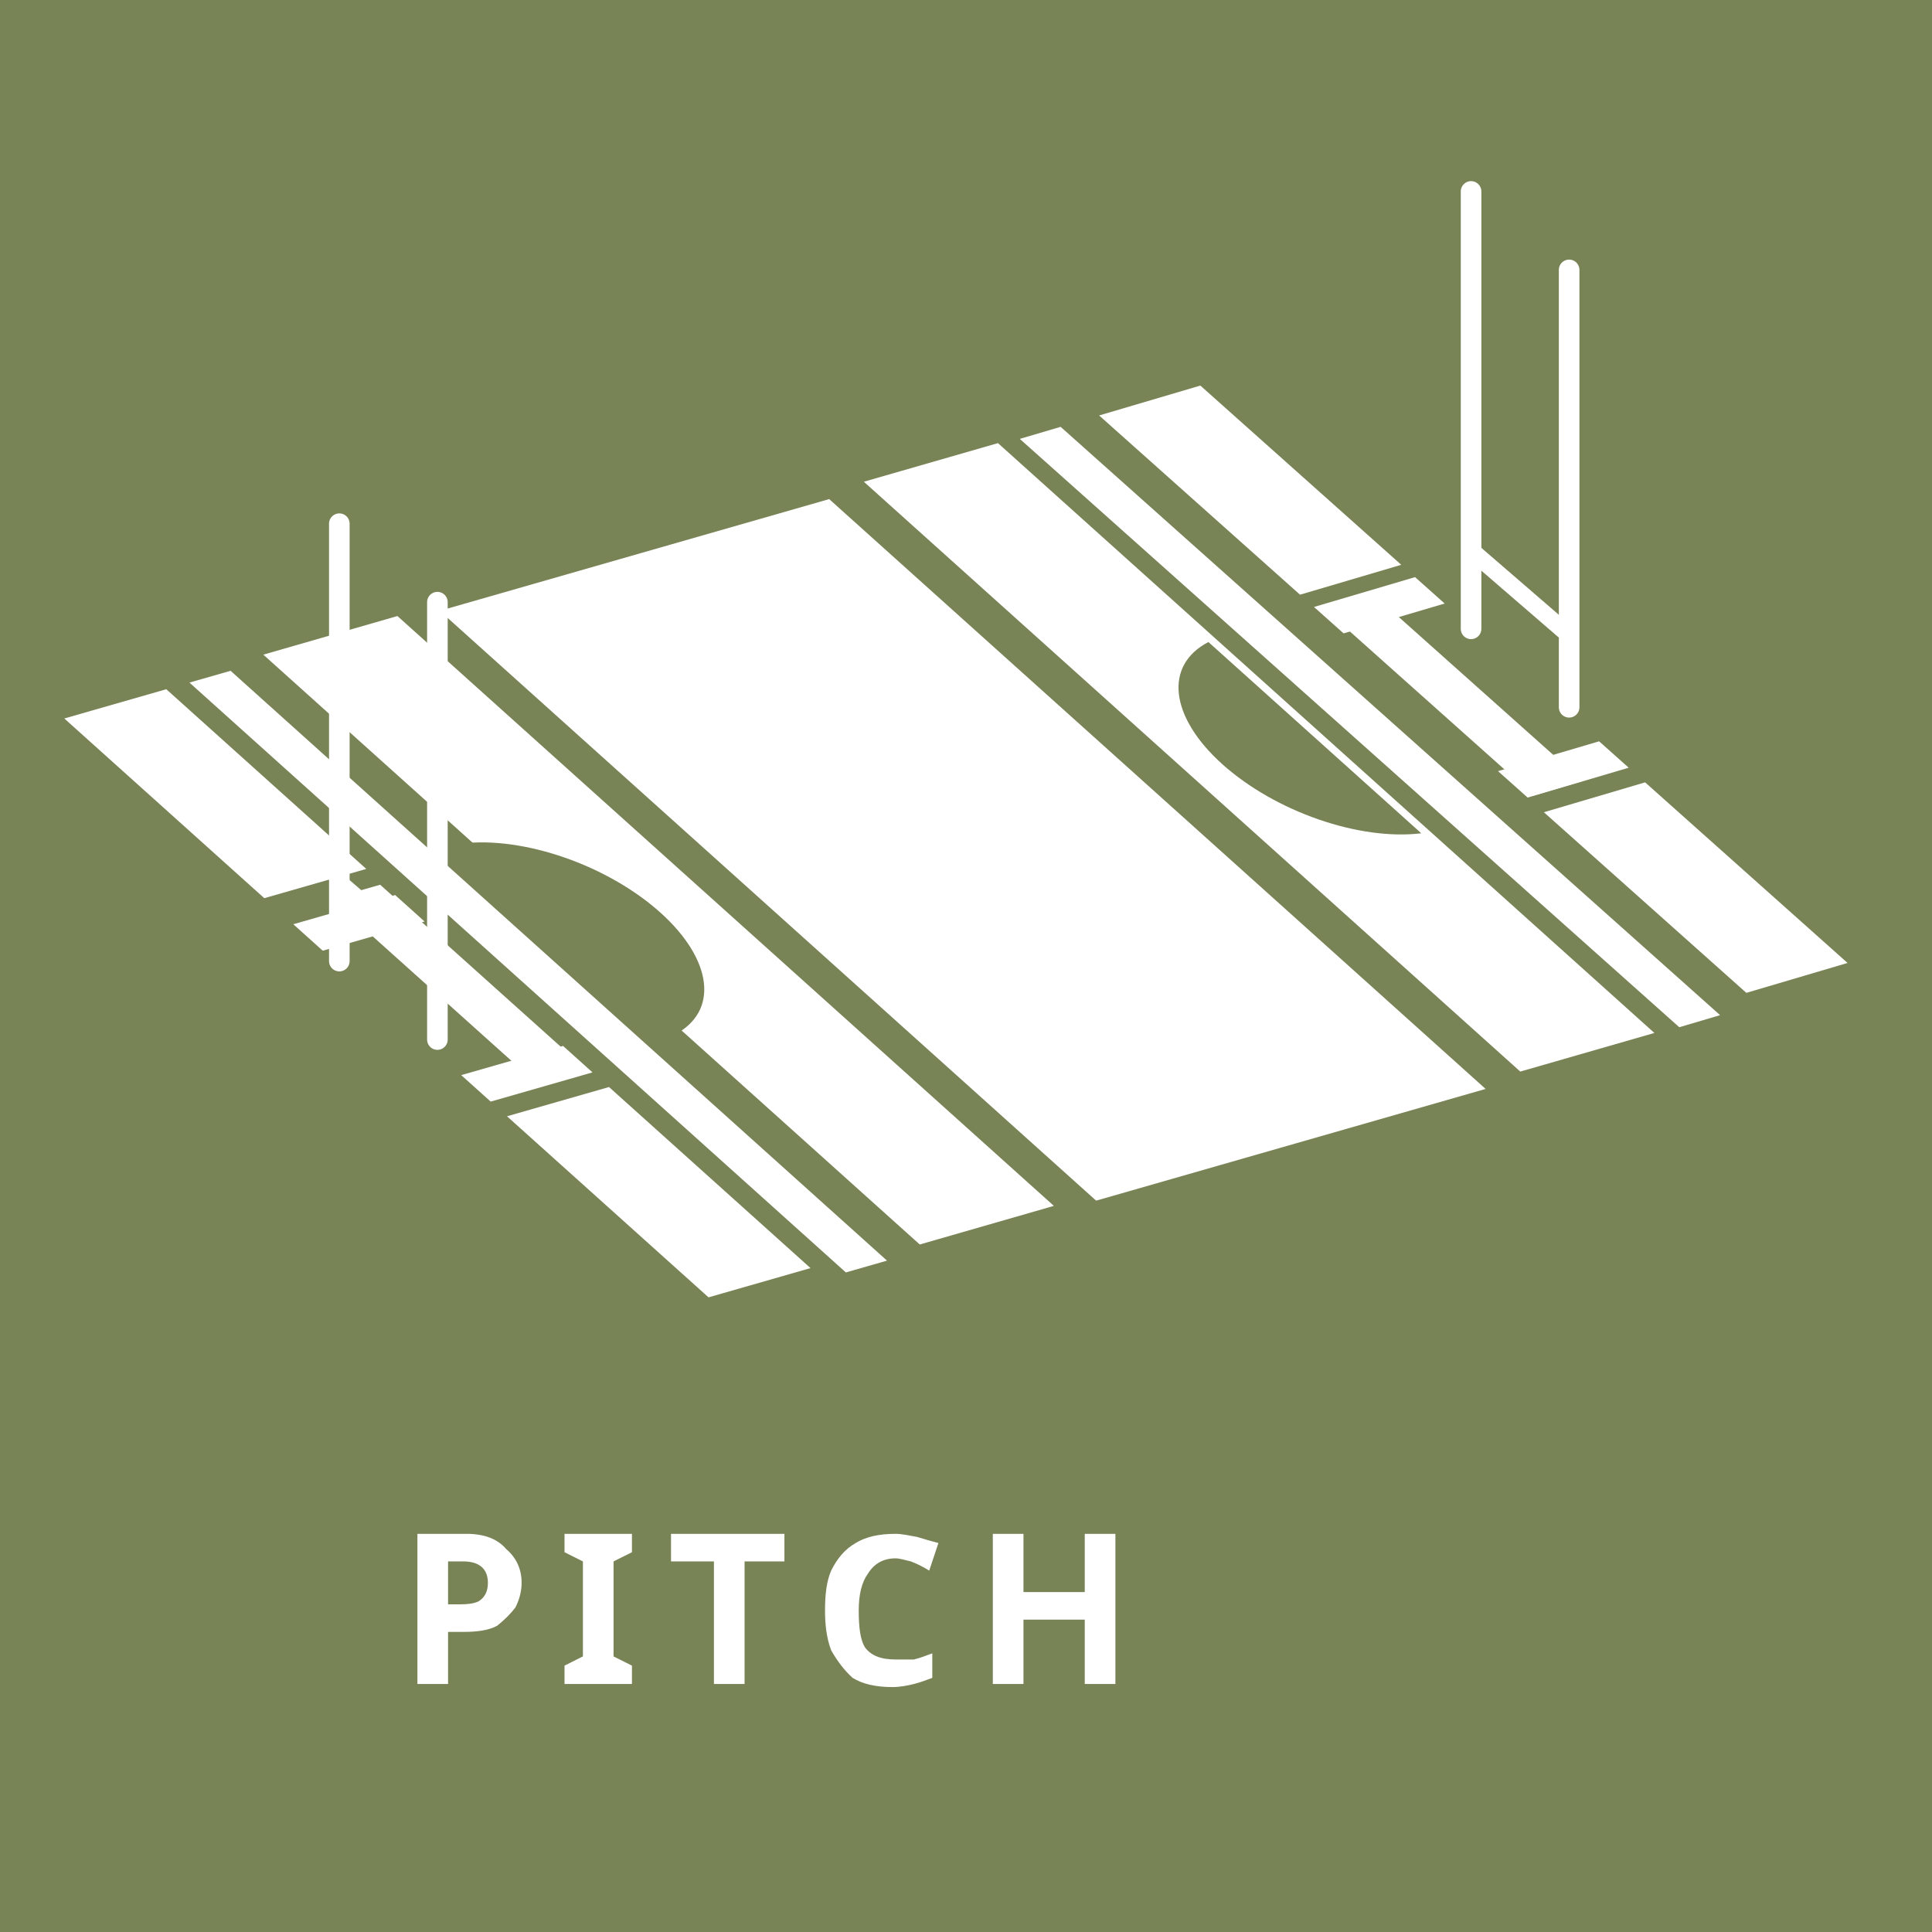
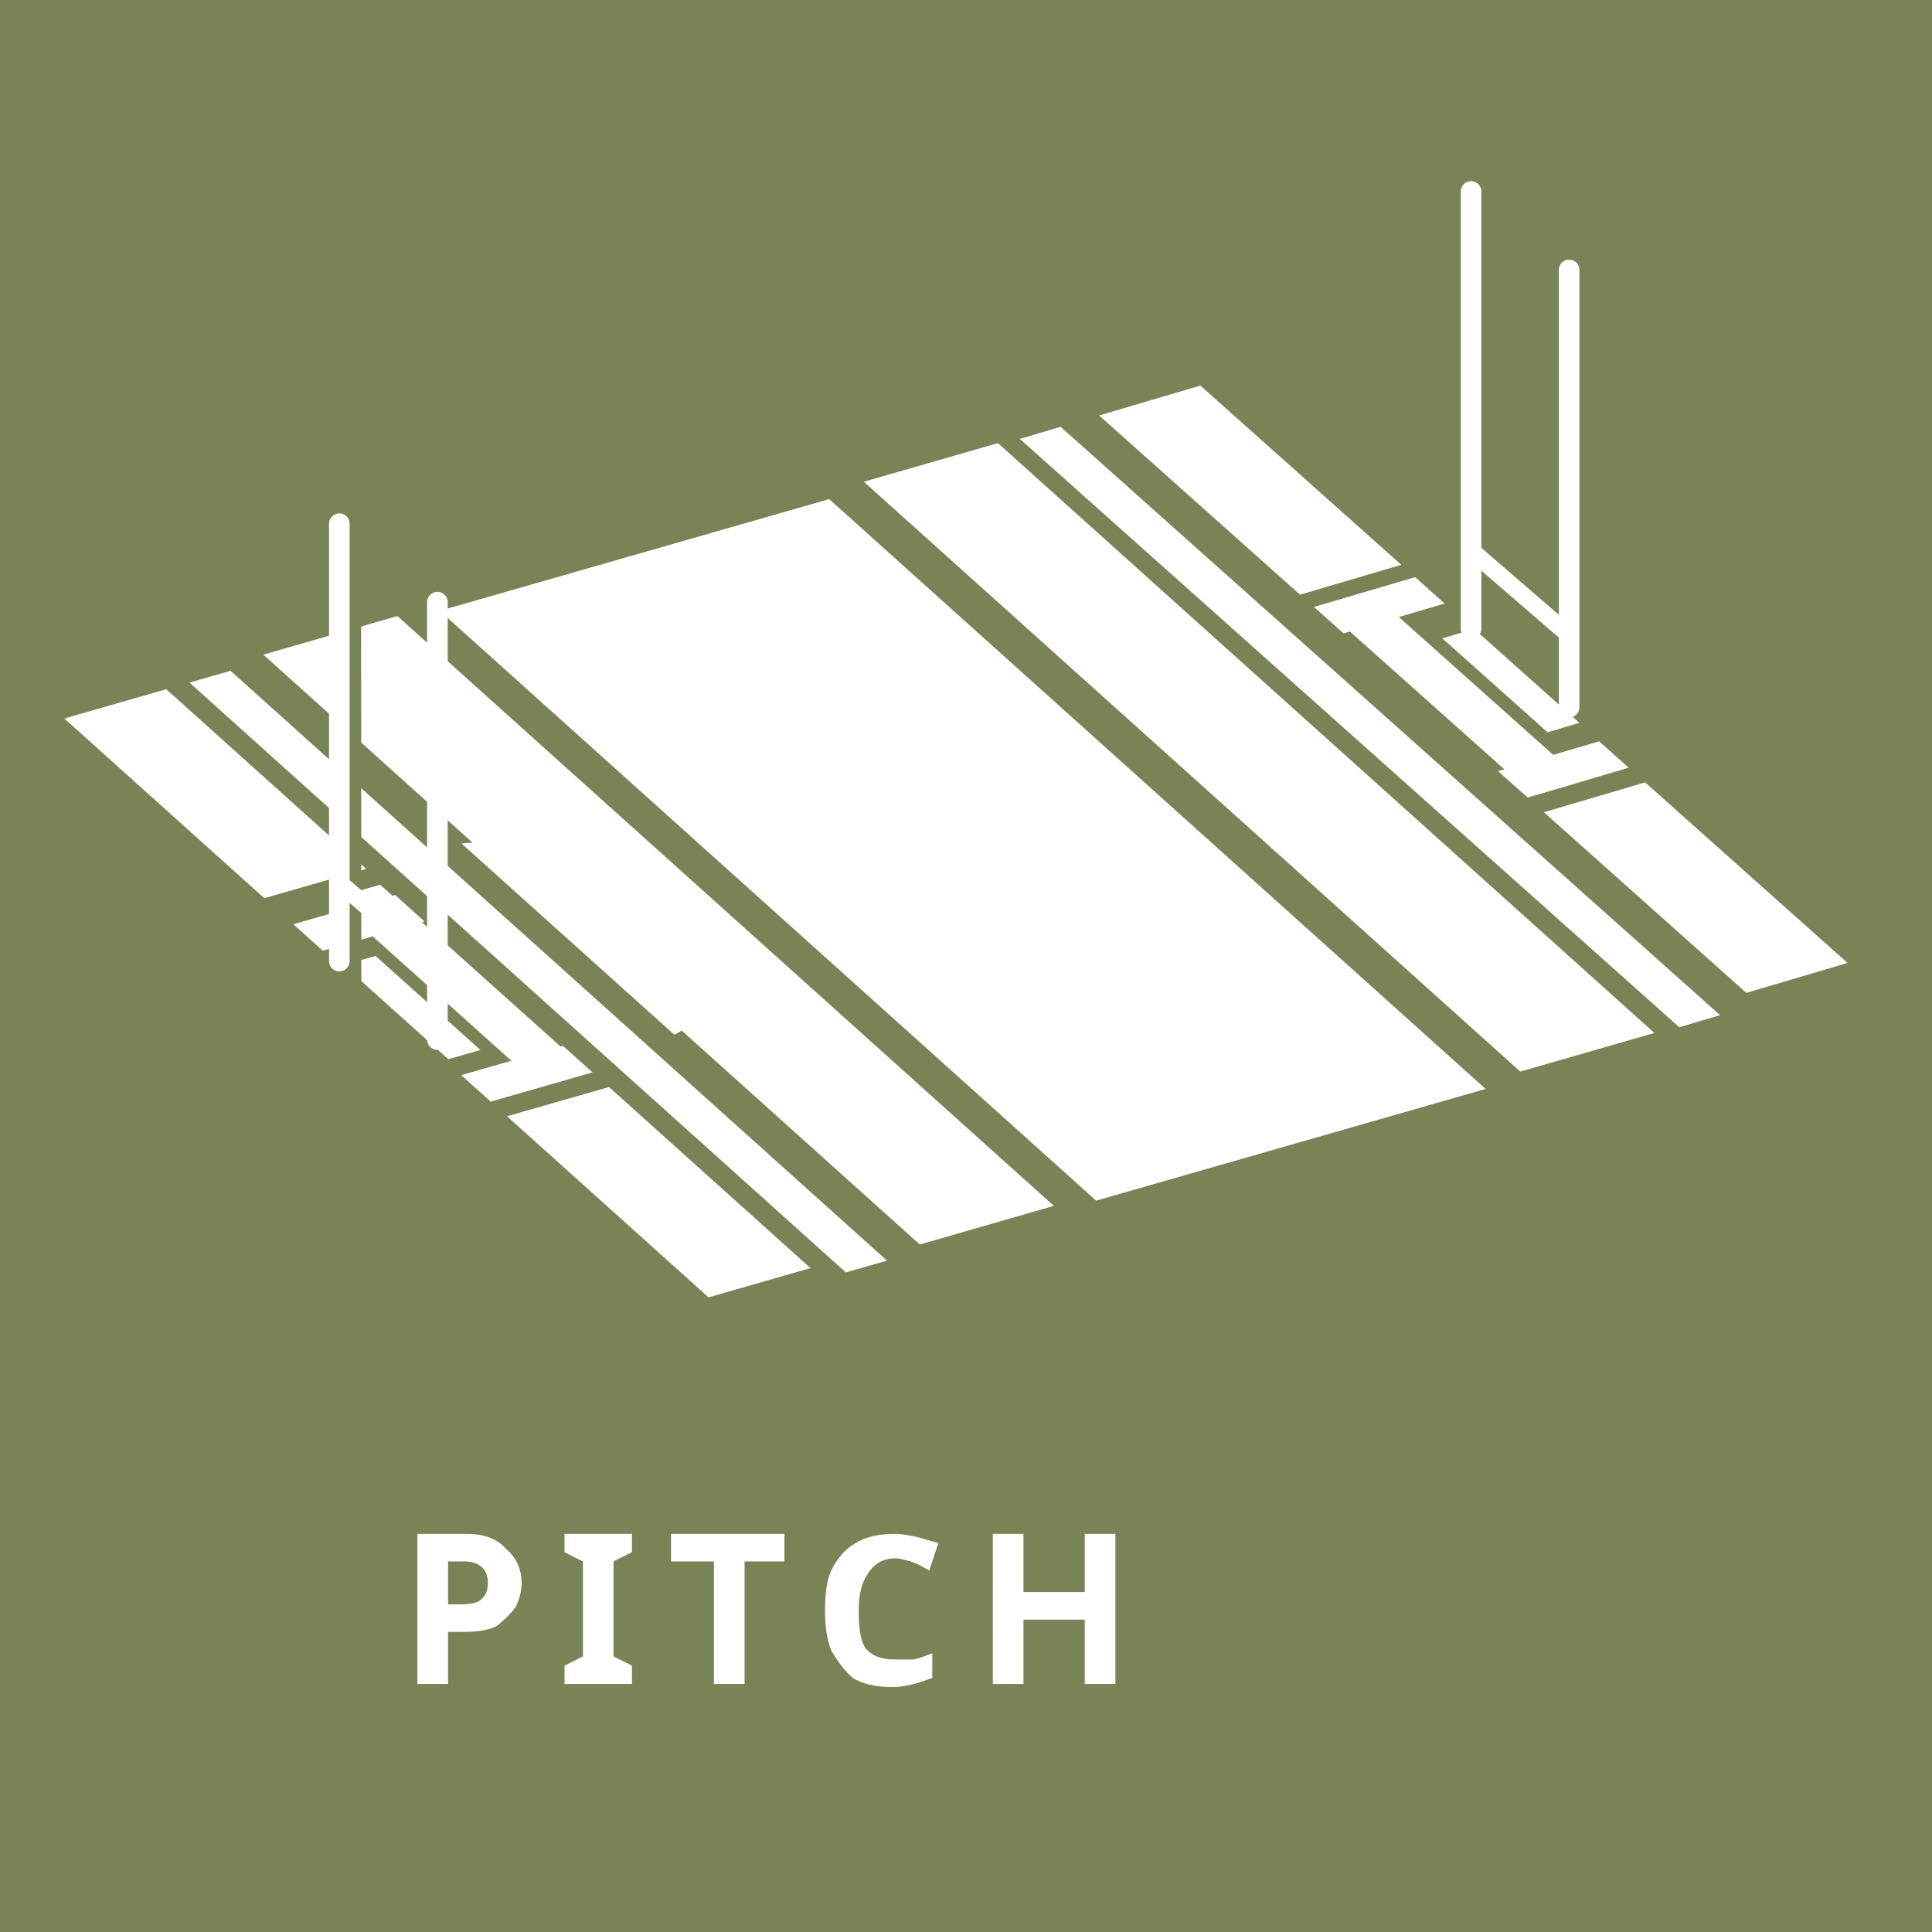
<svg xmlns="http://www.w3.org/2000/svg" version="1.1" viewBox="40.1 10.2 9.85 9.85">
  <rect id="icon-pitch-clickable" x="39.115" y="9.215" width="11.82" height="11.82" fill="#788356" fill-opacity="1" stroke-dasharray="0.045, 0.181" stroke-miterlimit="4.1" stroke-width=".028" style="mix-blend-mode:normal" class="bg-item bg" />
  <g id="txt-pitch" transform="translate(9.15 8.02)" stroke-linecap="round" stroke-miterlimit="4.1">
    <text x="35.804" y="10.764" fill="white" font-family="'Devanagari Sangam MN'" font-size="1.06px" font-weight="bold" letter-spacing=".147px" stroke-width=".285" text-align="center" text-anchor="middle" word-spacing=".008px" style="line-height:1.2;mix-blend-mode:normal" xml:space="preserve" fill-opacity="1" class="fg">
      <tspan x="35.839" y="10.764" fill="white" font-size="1.06px" stroke-width=".285" fill-opacity="1" class="fg">PITCH</tspan>
    </text>
    <g transform="matrix(.771 0 0 .771 1.17 .994)" stroke="white" stroke-width=".8" stroke-opacity="1" fill-opacity="0" class="fg" />
  </g>
-   <g>
-     <g id="icon-pitch-graphics" transform="matrix(.953 -.064 .576 .733 -5.89 7.22)" fill="white" fill-opacity="1" class="fg">
-       <rect transform="matrix(.974 -.227 .228 .974 0 0)" x="39.4" y="21.6" width="2.49" height="4.3" />
-       <rect transform="matrix(-.974 .228 .228 .974 0 0)" x="-43" y="21.6" width=".858" height="4.3" />
-       <rect transform="matrix(.974 -.227 .228 .974 0 0)" x="37" y="23.1" width=".651" height=".193" />
-       <rect transform="matrix(.974 -.226 .229 .973 0 0)" x="37.3" y="23" width=".315" height="1.31" />
-       <rect transform="matrix(.974 -.227 .228 .974 0 0)" x="37.8" y="21.6" width=".263" height="4.3" />
-       <rect transform="matrix(.974 -.228 .228 .974 0 0)" x="38.3" y="21.6" width=".858" height="4.3" />
-       <rect transform="matrix(.974 -.227 .228 .974 0 0)" x="37" y="21.6" width=".652" height="1.31" />
-       <rect transform="matrix(.974 -.227 .228 .974 0 0)" x="37" y="24.5" width=".652" height="1.32" />
-       <rect transform="matrix(.974 -.227 .228 .974 0 0)" x="37" y="24.2" width=".651" height=".193" />
-       <rect transform="matrix(-.972 .234 .233 .972 0 0)" x="-44.2" y="23.3" width=".651" height=".193" />
-       <rect transform="matrix(-.972 .235 .233 .973 0 0)" x="-43.9" y="23.4" width=".315" height="1.31" />
-       <rect transform="matrix(-.972 .234 .233 .972 0 0)" x="-43.3" y="21.9" width=".263" height="4.3" />
-       <rect transform="matrix(-.972 .234 .233 .972 0 0)" x="-44.2" y="21.9" width=".652" height="1.31" />
-       <rect transform="matrix(-.972 .234 .233 .972 0 0)" x="-44.2" y="24.8" width=".652" height="1.32" />
-       <rect transform="matrix(-.972 .234 .233 .972 0 0)" x="-44.2" y="24.5" width=".651" height=".193" />
+   <g id="icon-pitch-graphics" transform="matrix(.953 -.064 .576 .733 -5.89 7.22)" fill="white" fill-opacity="1" class="fg">
+     <rect transform="matrix(.974 -.227 .228 .974 0 0)" x="39.4" y="21.6" width="2.49" height="4.3" />
+     <rect transform="matrix(-.974 .228 .228 .974 0 0)" x="-43" y="21.6" width=".858" height="4.3" />
+     <rect transform="matrix(.974 -.227 .228 .974 0 0)" x="37" y="23.1" width=".651" height=".193" />
+     <rect transform="matrix(.974 -.226 .229 .973 0 0)" x="37.3" y="23" width=".315" height="1.31" />
+     <rect transform="matrix(.974 -.227 .228 .974 0 0)" x="37.8" y="21.6" width=".263" height="4.3" />
+     <rect transform="matrix(.974 -.228 .228 .974 0 0)" x="38.3" y="21.6" width=".858" height="4.3" />
+     <rect transform="matrix(.974 -.227 .228 .974 0 0)" x="37" y="21.6" width=".652" height="1.31" />
+     <rect transform="matrix(.974 -.227 .228 .974 0 0)" x="37" y="24.5" width=".652" height="1.32" />
+     <rect transform="matrix(.974 -.227 .228 .974 0 0)" x="37" y="24.2" width=".651" height=".193" />
+     <rect transform="matrix(-.972 .234 .233 .972 0 0)" x="-44.2" y="23.3" width=".651" height=".193" />
+     <rect transform="matrix(-.972 .235 .233 .973 0 0)" x="-43.9" y="23.4" width=".315" height="1.31" />
+     <rect transform="matrix(-.972 .234 .233 .972 0 0)" x="-43.3" y="21.9" width=".263" height="4.3" />
+     <rect transform="matrix(-.972 .234 .233 .972 0 0)" x="-44.2" y="21.9" width=".652" height="1.31" />
+     <rect transform="matrix(-.972 .234 .233 .972 0 0)" x="-44.2" y="24.8" width=".652" height="1.32" />
+     <rect transform="matrix(-.972 .234 .233 .972 0 0)" x="-44.2" y="24.5" width=".651" height=".193" />
+   </g>
+   <g id="icon-pitch-invert" transform="matrix(.953 -.064 .576 .733 -5.89 7.22)" fill="#fff" class="bg">
+     <g>
+       <path d="m47.4 14c-0.345 0.022-0.655-0.207-0.735-0.544-0.079-0.337 0.098-0.681 0.417-0.814" fill="white" stroke-linecap="round" stroke-linejoin="round" stroke-width=".148" fill-opacity="1" class="fg" />
+       <path d="m42.8 15c0.319-0.133 0.495-0.477 0.417-0.813-0.079-0.337-0.39-0.567-0.735-0.545" fill="white" stroke-linecap="round" stroke-linejoin="round" stroke-width=".148" fill-opacity="1" class="fg" />
+       <rect transform="matrix(.974 -.227 .229 .974 0 0)" x="37" y="23.4" width=".205" height=".686" fill="white" fill-opacity="1" class="fg" />
+       <rect transform="matrix(-.972 .235 .233 .973 0 0)" x="-44.2" y="23.7" width=".205" height=".686" fill="white" fill-opacity="1" class="fg" />
    </g>
-     <g id="icon-pitch-invert" transform="matrix(.953 -.064 .576 .733 -5.89 7.22)" class="bg">
-       <path d="m47.4 14c-0.345 0.022-0.655-0.207-0.735-0.544-0.079-0.337 0.098-0.681 0.417-0.814" fill="#788356" stroke-linecap="round" stroke-linejoin="round" stroke-width=".148" fill-opacity="1" class="fg" />
-       <path d="m42.8 15c0.319-0.133 0.495-0.477 0.417-0.813-0.079-0.337-0.39-0.567-0.735-0.545" fill="#788356" stroke-linecap="round" stroke-linejoin="round" stroke-width=".148" fill-opacity="1" class="fg" />
-       <rect transform="matrix(.974 -.227 .229 .974 0 0)" x="37" y="23.4" width=".205" height=".686" fill="#788356" fill-opacity="1" class="fg" />
-       <rect transform="matrix(-.972 .235 .233 .973 0 0)" x="-44.2" y="23.7" width=".205" height=".686" fill="#788356" fill-opacity="1" class="fg" />
-     </g>
-     <g id="icon-pitch-posts-1-locked" transform="translate(0 -.394)" fill="#800080" stroke="#fff" stroke-linejoin="round">
-       <path d="m47.6 13.8v-2.23" stroke-linecap="round" stroke-width=".105" fill="none" fill-opacity="0" class="no-fill" />
-       <path d="m48.1 14.2v-2.23" stroke-linecap="round" stroke-width=".105" fill="none" fill-opacity="0" class="no-fill" />
-       <path d="m47.6 13.4 0.477 0.412" stroke-width=".088" fill="none" fill-opacity="0" class="no-fill" />
-     </g>
-     <g id="icon-pitch-posts-2-locked" transform="translate(-5.77 1.3)" fill="#800080" stroke="#fff" stroke-linejoin="round">
-       <path d="m47.6 13.8v-2.23" stroke-linecap="round" stroke-width=".105" fill="none" fill-opacity="0" class="no-fill" />
-       <path d="m48.1 14.2v-2.23" stroke-linecap="round" stroke-width=".105" fill="none" fill-opacity="0" class="no-fill" />
-       <path d="m47.6 13.4 0.477 0.412" stroke-width=".088" fill="none" fill-opacity="0" class="no-fill" />
-     </g>
+     <path d="m41.2 14.8 2.18-3.61" stroke="#788356" stroke-linejoin="round" stroke-width=".079" stroke-opacity="1" fill-opacity="0" class="fg" />
+     <path d="m41.5 15.3 2.18-3.61" fill="#788356" stroke-linejoin="round" stroke-width=".079" fill-opacity="1" class="fg" />
+   </g>
+   <g id="icon-pitch-posts-1-locked" transform="translate(0 -.394)" fill="#800080" stroke="#fff" stroke-linejoin="round">
+     <path d="m47.6 13.8v-2.23" stroke-linecap="round" stroke-width=".105" fill="none" fill-opacity="0" class="no-fill" />
+     <path d="m48.1 14.2v-2.23" stroke-linecap="round" stroke-width=".105" fill="none" fill-opacity="0" class="no-fill" />
+     <path d="m47.6 13.4 0.477 0.412" stroke-width=".088" fill="none" fill-opacity="0" class="no-fill" />
+   </g>
+   <g id="icon-pitch-posts-2-locked" transform="translate(-5.77 1.3)" fill="#800080" stroke="#fff" stroke-linejoin="round">
+     <path d="m47.6 13.8v-2.23" stroke-linecap="round" stroke-width=".105" fill="none" fill-opacity="0" class="no-fill" />
+     <path d="m48.1 14.2v-2.23" stroke-linecap="round" stroke-width=".105" fill="none" fill-opacity="0" class="no-fill" />
+     <path d="m47.6 13.4 0.477 0.412" stroke-width=".088" fill="none" fill-opacity="0" class="no-fill" />
  </g>
</svg>
